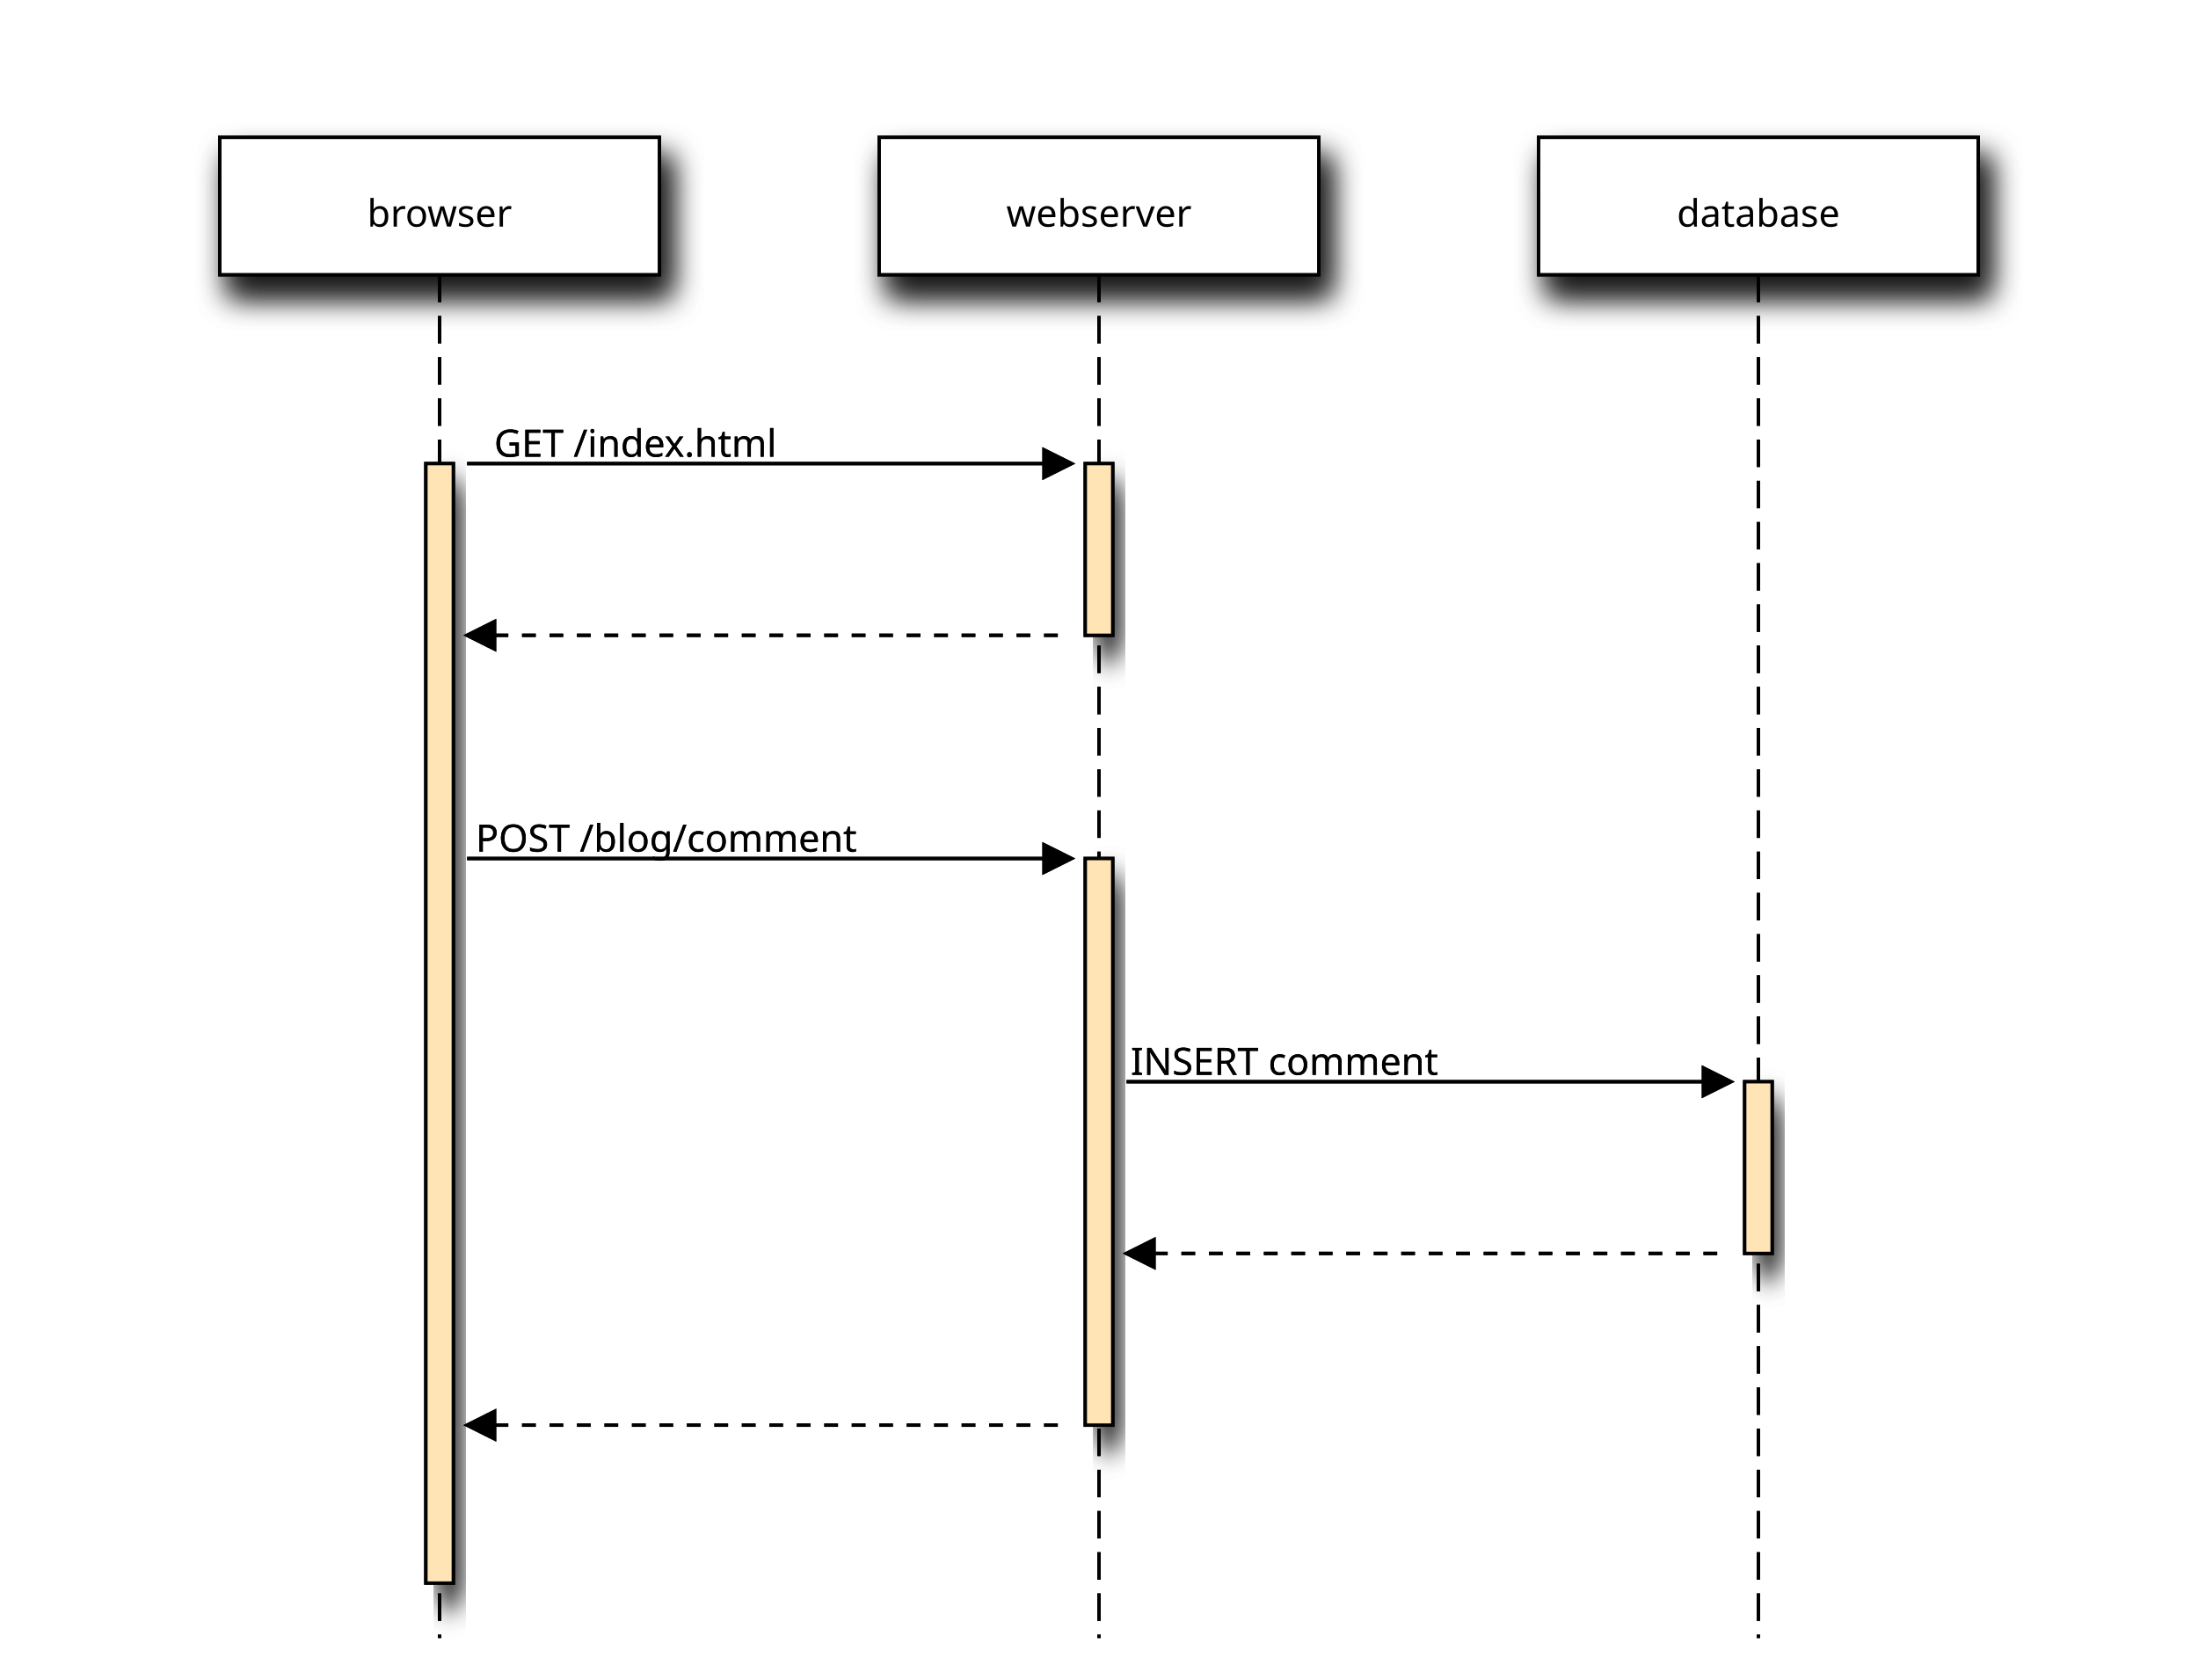
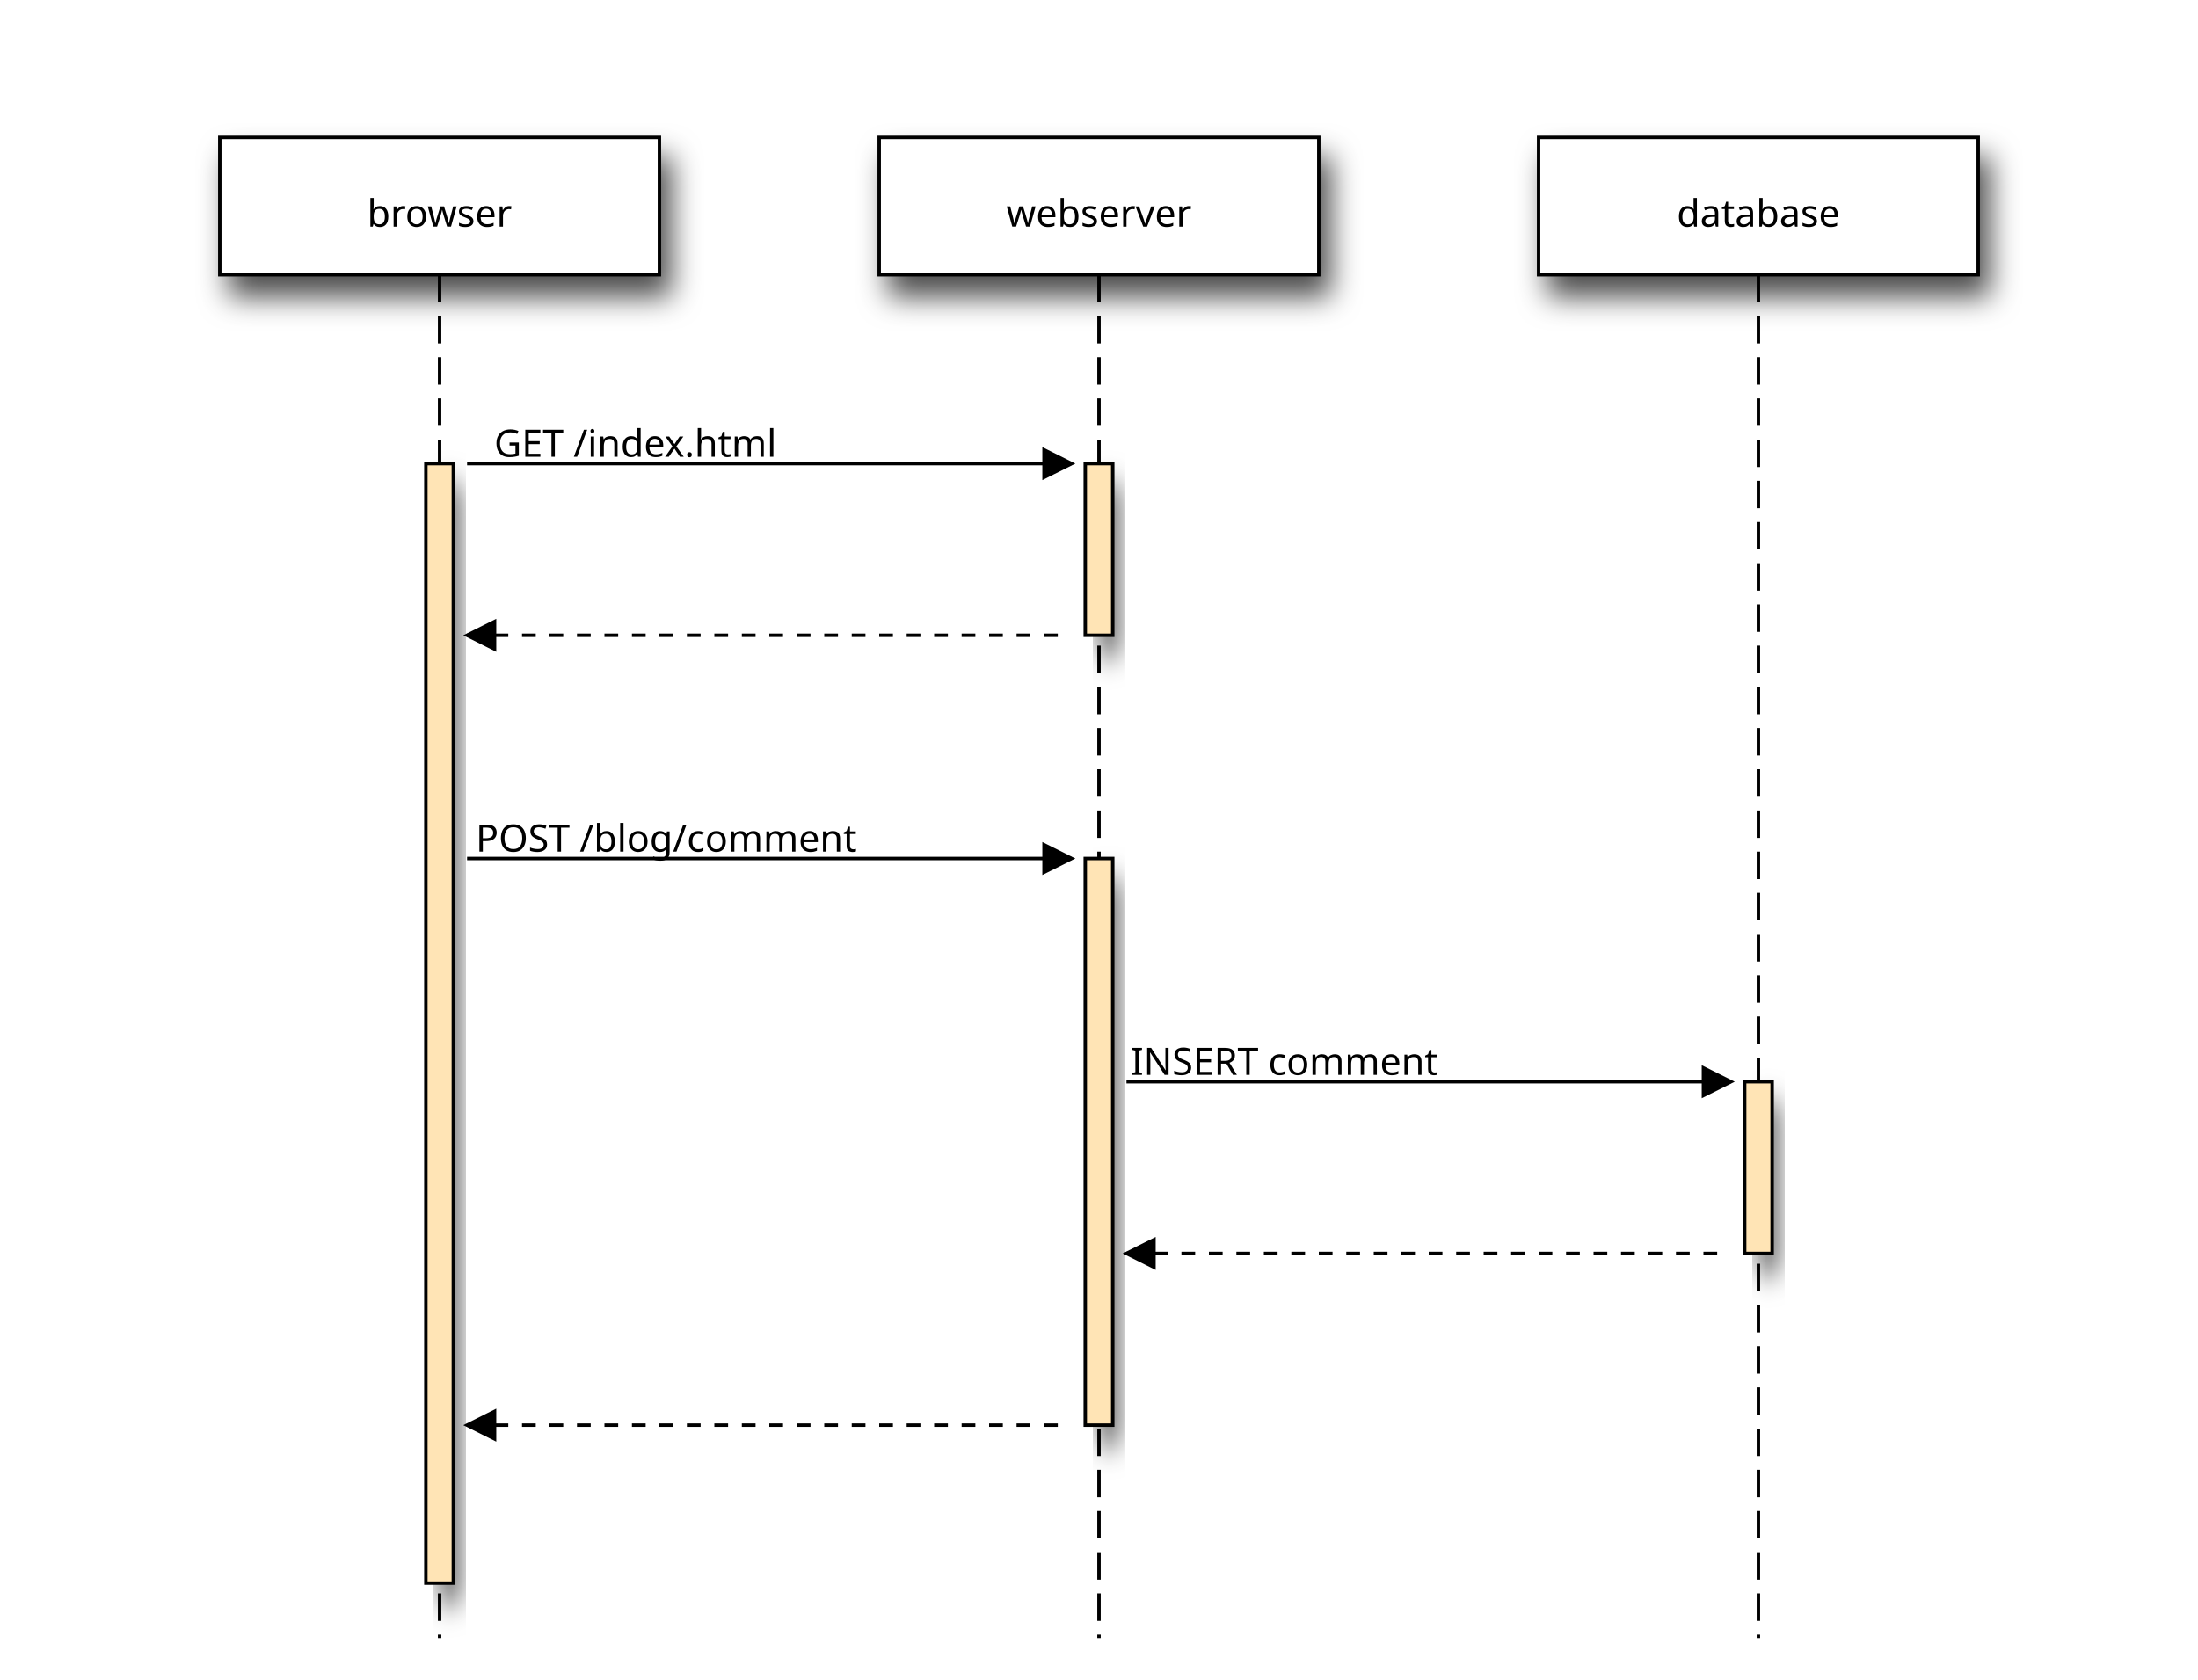
<svg xmlns="http://www.w3.org/2000/svg" viewBox="0 0 640 489" width="640px" height="489px">
  <defs id="defs_block">
    <filter height="1.504" id="filter_blur" width="1.157" x="-0.079" y="-0.252">
      <feGaussianBlur id="feGaussianBlur3780" stdDeviation="4.2" />
    </filter>
  </defs>
  <rect fill="rgb(0,0,0)" height="326" style="filter:url(#filter_blur);opacity:0.7;fill-opacity:1" width="8" x="127" y="141" />
  <rect fill="rgb(0,0,0)" height="50" style="filter:url(#filter_blur);opacity:0.7;fill-opacity:1" width="8" x="319" y="141" />
  <rect fill="rgb(0,0,0)" height="165" style="filter:url(#filter_blur);opacity:0.7;fill-opacity:1" width="8" x="319" y="256" />
  <rect fill="rgb(0,0,0)" height="50" style="filter:url(#filter_blur);opacity:0.7;fill-opacity:1" width="8" x="511" y="321" />
  <rect fill="rgb(0,0,0)" height="40" stroke="rgb(0,0,0)" style="filter:url(#filter_blur);opacity:0.7;fill-opacity:1" width="128" x="67" y="46" />
  <rect fill="rgb(0,0,0)" height="40" stroke="rgb(0,0,0)" style="filter:url(#filter_blur);opacity:0.7;fill-opacity:1" width="128" x="259" y="46" />
  <rect fill="rgb(0,0,0)" height="40" stroke="rgb(0,0,0)" style="filter:url(#filter_blur);opacity:0.7;fill-opacity:1" width="128" x="451" y="46" />
  <path d="M 128 80 L 128 477" fill="none" stroke="rgb(0,0,0)" stroke-dasharray="8 4" />
  <rect fill="moccasin" height="326" stroke="rgb(0,0,0)" width="8" x="124" y="135" />
  <path d="M 320 80 L 320 477" fill="none" stroke="rgb(0,0,0)" stroke-dasharray="8 4" />
  <rect fill="moccasin" height="50" stroke="rgb(0,0,0)" width="8" x="316" y="135" />
  <rect fill="moccasin" height="165" stroke="rgb(0,0,0)" width="8" x="316" y="250" />
  <path d="M 512 80 L 512 477" fill="none" stroke="rgb(0,0,0)" stroke-dasharray="8 4" />
  <rect fill="moccasin" height="50" stroke="rgb(0,0,0)" width="8" x="508" y="315" />
  <rect fill="rgb(255,255,255)" height="40" stroke="rgb(0,0,0)" width="128" x="64" y="40" />
  <text fill="rgb(0,0,0)" font-family="sans-serif" font-size="11" font-style="normal" font-weight="normal" text-anchor="middle" textLength="42" x="128.0" y="66">browser</text>
  <rect fill="rgb(255,255,255)" height="40" stroke="rgb(0,0,0)" width="128" x="256" y="40" />
  <text fill="rgb(0,0,0)" font-family="sans-serif" font-size="11" font-style="normal" font-weight="normal" text-anchor="middle" textLength="54" x="320.0" y="66">webserver</text>
  <rect fill="rgb(255,255,255)" height="40" stroke="rgb(0,0,0)" width="128" x="448" y="40" />
  <text fill="rgb(0,0,0)" font-family="sans-serif" font-size="11" font-style="normal" font-weight="normal" text-anchor="middle" textLength="48" x="512.0" y="66">database</text>
  <path d="M 136 135 L 312 135" fill="none" stroke="rgb(0,0,0)" />
  <polygon fill="rgb(0,0,0)" points="304,131 312,135 304,139" stroke="rgb(0,0,0)" />
  <path d="M 136 185 L 312 185" fill="none" stroke="rgb(0,0,0)" stroke-dasharray="4" />
  <polygon fill="rgb(0,0,0)" points="144,181 136,185 144,189" stroke="rgb(0,0,0)" />
  <path d="M 136 250 L 312 250" fill="none" stroke="rgb(0,0,0)" />
  <polygon fill="rgb(0,0,0)" points="304,246 312,250 304,254" stroke="rgb(0,0,0)" />
  <path d="M 328 315 L 504 315" fill="none" stroke="rgb(0,0,0)" />
  <polygon fill="rgb(0,0,0)" points="496,311 504,315 496,319" stroke="rgb(0,0,0)" />
  <path d="M 328 365 L 504 365" fill="none" stroke="rgb(0,0,0)" stroke-dasharray="4" />
  <polygon fill="rgb(0,0,0)" points="336,361 328,365 336,369" stroke="rgb(0,0,0)" />
  <path d="M 136 415 L 312 415" fill="none" stroke="rgb(0,0,0)" stroke-dasharray="4" />
  <polygon fill="rgb(0,0,0)" points="144,411 136,415 144,419" stroke="rgb(0,0,0)" />
  <text fill="rgb(0,0,0)" font-family="sans-serif" font-size="11" font-style="normal" font-weight="normal" text-anchor="middle" textLength="90" x="185.0" y="133">GET /index.html</text>
  <text fill="rgb(0,0,0)" font-family="sans-serif" font-size="11" font-style="normal" font-weight="normal" text-anchor="middle" textLength="108" x="194.0" y="248">POST /blog/comment</text>
  <text fill="rgb(0,0,0)" font-family="sans-serif" font-size="11" font-style="normal" font-weight="normal" text-anchor="middle" textLength="84" x="374.0" y="313">INSERT comment</text>
-   <rect fill="rgb(0,0,0)" height="326" style="filter:url(#filter_blur);opacity:0.7;fill-opacity:1" width="8" x="127" y="141" />
-   <rect fill="rgb(0,0,0)" height="50" style="filter:url(#filter_blur);opacity:0.7;fill-opacity:1" width="8" x="319" y="141" />
-   <rect fill="rgb(0,0,0)" height="165" style="filter:url(#filter_blur);opacity:0.7;fill-opacity:1" width="8" x="319" y="256" />
-   <rect fill="rgb(0,0,0)" height="50" style="filter:url(#filter_blur);opacity:0.7;fill-opacity:1" width="8" x="511" y="321" />
-   <rect fill="rgb(0,0,0)" height="40" stroke="rgb(0,0,0)" style="filter:url(#filter_blur);opacity:0.7;fill-opacity:1" width="128" x="67" y="46" />
-   <rect fill="rgb(0,0,0)" height="40" stroke="rgb(0,0,0)" style="filter:url(#filter_blur);opacity:0.7;fill-opacity:1" width="128" x="259" y="46" />
-   <rect fill="rgb(0,0,0)" height="40" stroke="rgb(0,0,0)" style="filter:url(#filter_blur);opacity:0.7;fill-opacity:1" width="128" x="451" y="46" />
-   <path d="M 128 80 L 128 477" fill="none" stroke="rgb(0,0,0)" stroke-dasharray="8 4" />
-   <rect fill="moccasin" height="326" stroke="rgb(0,0,0)" width="8" x="124" y="135" />
-   <path d="M 320 80 L 320 477" fill="none" stroke="rgb(0,0,0)" stroke-dasharray="8 4" />
-   <rect fill="moccasin" height="50" stroke="rgb(0,0,0)" width="8" x="316" y="135" />
-   <rect fill="moccasin" height="165" stroke="rgb(0,0,0)" width="8" x="316" y="250" />
-   <path d="M 512 80 L 512 477" fill="none" stroke="rgb(0,0,0)" stroke-dasharray="8 4" />
-   <rect fill="moccasin" height="50" stroke="rgb(0,0,0)" width="8" x="508" y="315" />
-   <rect fill="rgb(255,255,255)" height="40" stroke="rgb(0,0,0)" width="128" x="64" y="40" />
-   <text fill="rgb(0,0,0)" font-family="sans-serif" font-size="11" font-style="normal" font-weight="normal" text-anchor="middle" textLength="42" x="128.0" y="66">browser</text>
-   <rect fill="rgb(255,255,255)" height="40" stroke="rgb(0,0,0)" width="128" x="256" y="40" />
-   <text fill="rgb(0,0,0)" font-family="sans-serif" font-size="11" font-style="normal" font-weight="normal" text-anchor="middle" textLength="54" x="320.0" y="66">webserver</text>
-   <rect fill="rgb(255,255,255)" height="40" stroke="rgb(0,0,0)" width="128" x="448" y="40" />
-   <text fill="rgb(0,0,0)" font-family="sans-serif" font-size="11" font-style="normal" font-weight="normal" text-anchor="middle" textLength="48" x="512.0" y="66">database</text>
-   <path d="M 136 135 L 312 135" fill="none" stroke="rgb(0,0,0)" />
-   <polygon fill="rgb(0,0,0)" points="304,131 312,135 304,139" stroke="rgb(0,0,0)" />
-   <path d="M 136 185 L 312 185" fill="none" stroke="rgb(0,0,0)" stroke-dasharray="4" />
-   <polygon fill="rgb(0,0,0)" points="144,181 136,185 144,189" stroke="rgb(0,0,0)" />
-   <path d="M 136 250 L 312 250" fill="none" stroke="rgb(0,0,0)" />
-   <polygon fill="rgb(0,0,0)" points="304,246 312,250 304,254" stroke="rgb(0,0,0)" />
-   <path d="M 328 315 L 504 315" fill="none" stroke="rgb(0,0,0)" />
-   <polygon fill="rgb(0,0,0)" points="496,311 504,315 496,319" stroke="rgb(0,0,0)" />
-   <path d="M 328 365 L 504 365" fill="none" stroke="rgb(0,0,0)" stroke-dasharray="4" />
-   <polygon fill="rgb(0,0,0)" points="336,361 328,365 336,369" stroke="rgb(0,0,0)" />
-   <path d="M 136 415 L 312 415" fill="none" stroke="rgb(0,0,0)" stroke-dasharray="4" />
-   <polygon fill="rgb(0,0,0)" points="144,411 136,415 144,419" stroke="rgb(0,0,0)" />
-   <text fill="rgb(0,0,0)" font-family="sans-serif" font-size="11" font-style="normal" font-weight="normal" text-anchor="middle" textLength="90" x="185.0" y="133">GET /index.html</text>
-   <text fill="rgb(0,0,0)" font-family="sans-serif" font-size="11" font-style="normal" font-weight="normal" text-anchor="middle" textLength="108" x="194.0" y="248">POST /blog/comment</text>
-   <text fill="rgb(0,0,0)" font-family="sans-serif" font-size="11" font-style="normal" font-weight="normal" text-anchor="middle" textLength="84" x="374.0" y="313">INSERT comment</text>
</svg>
